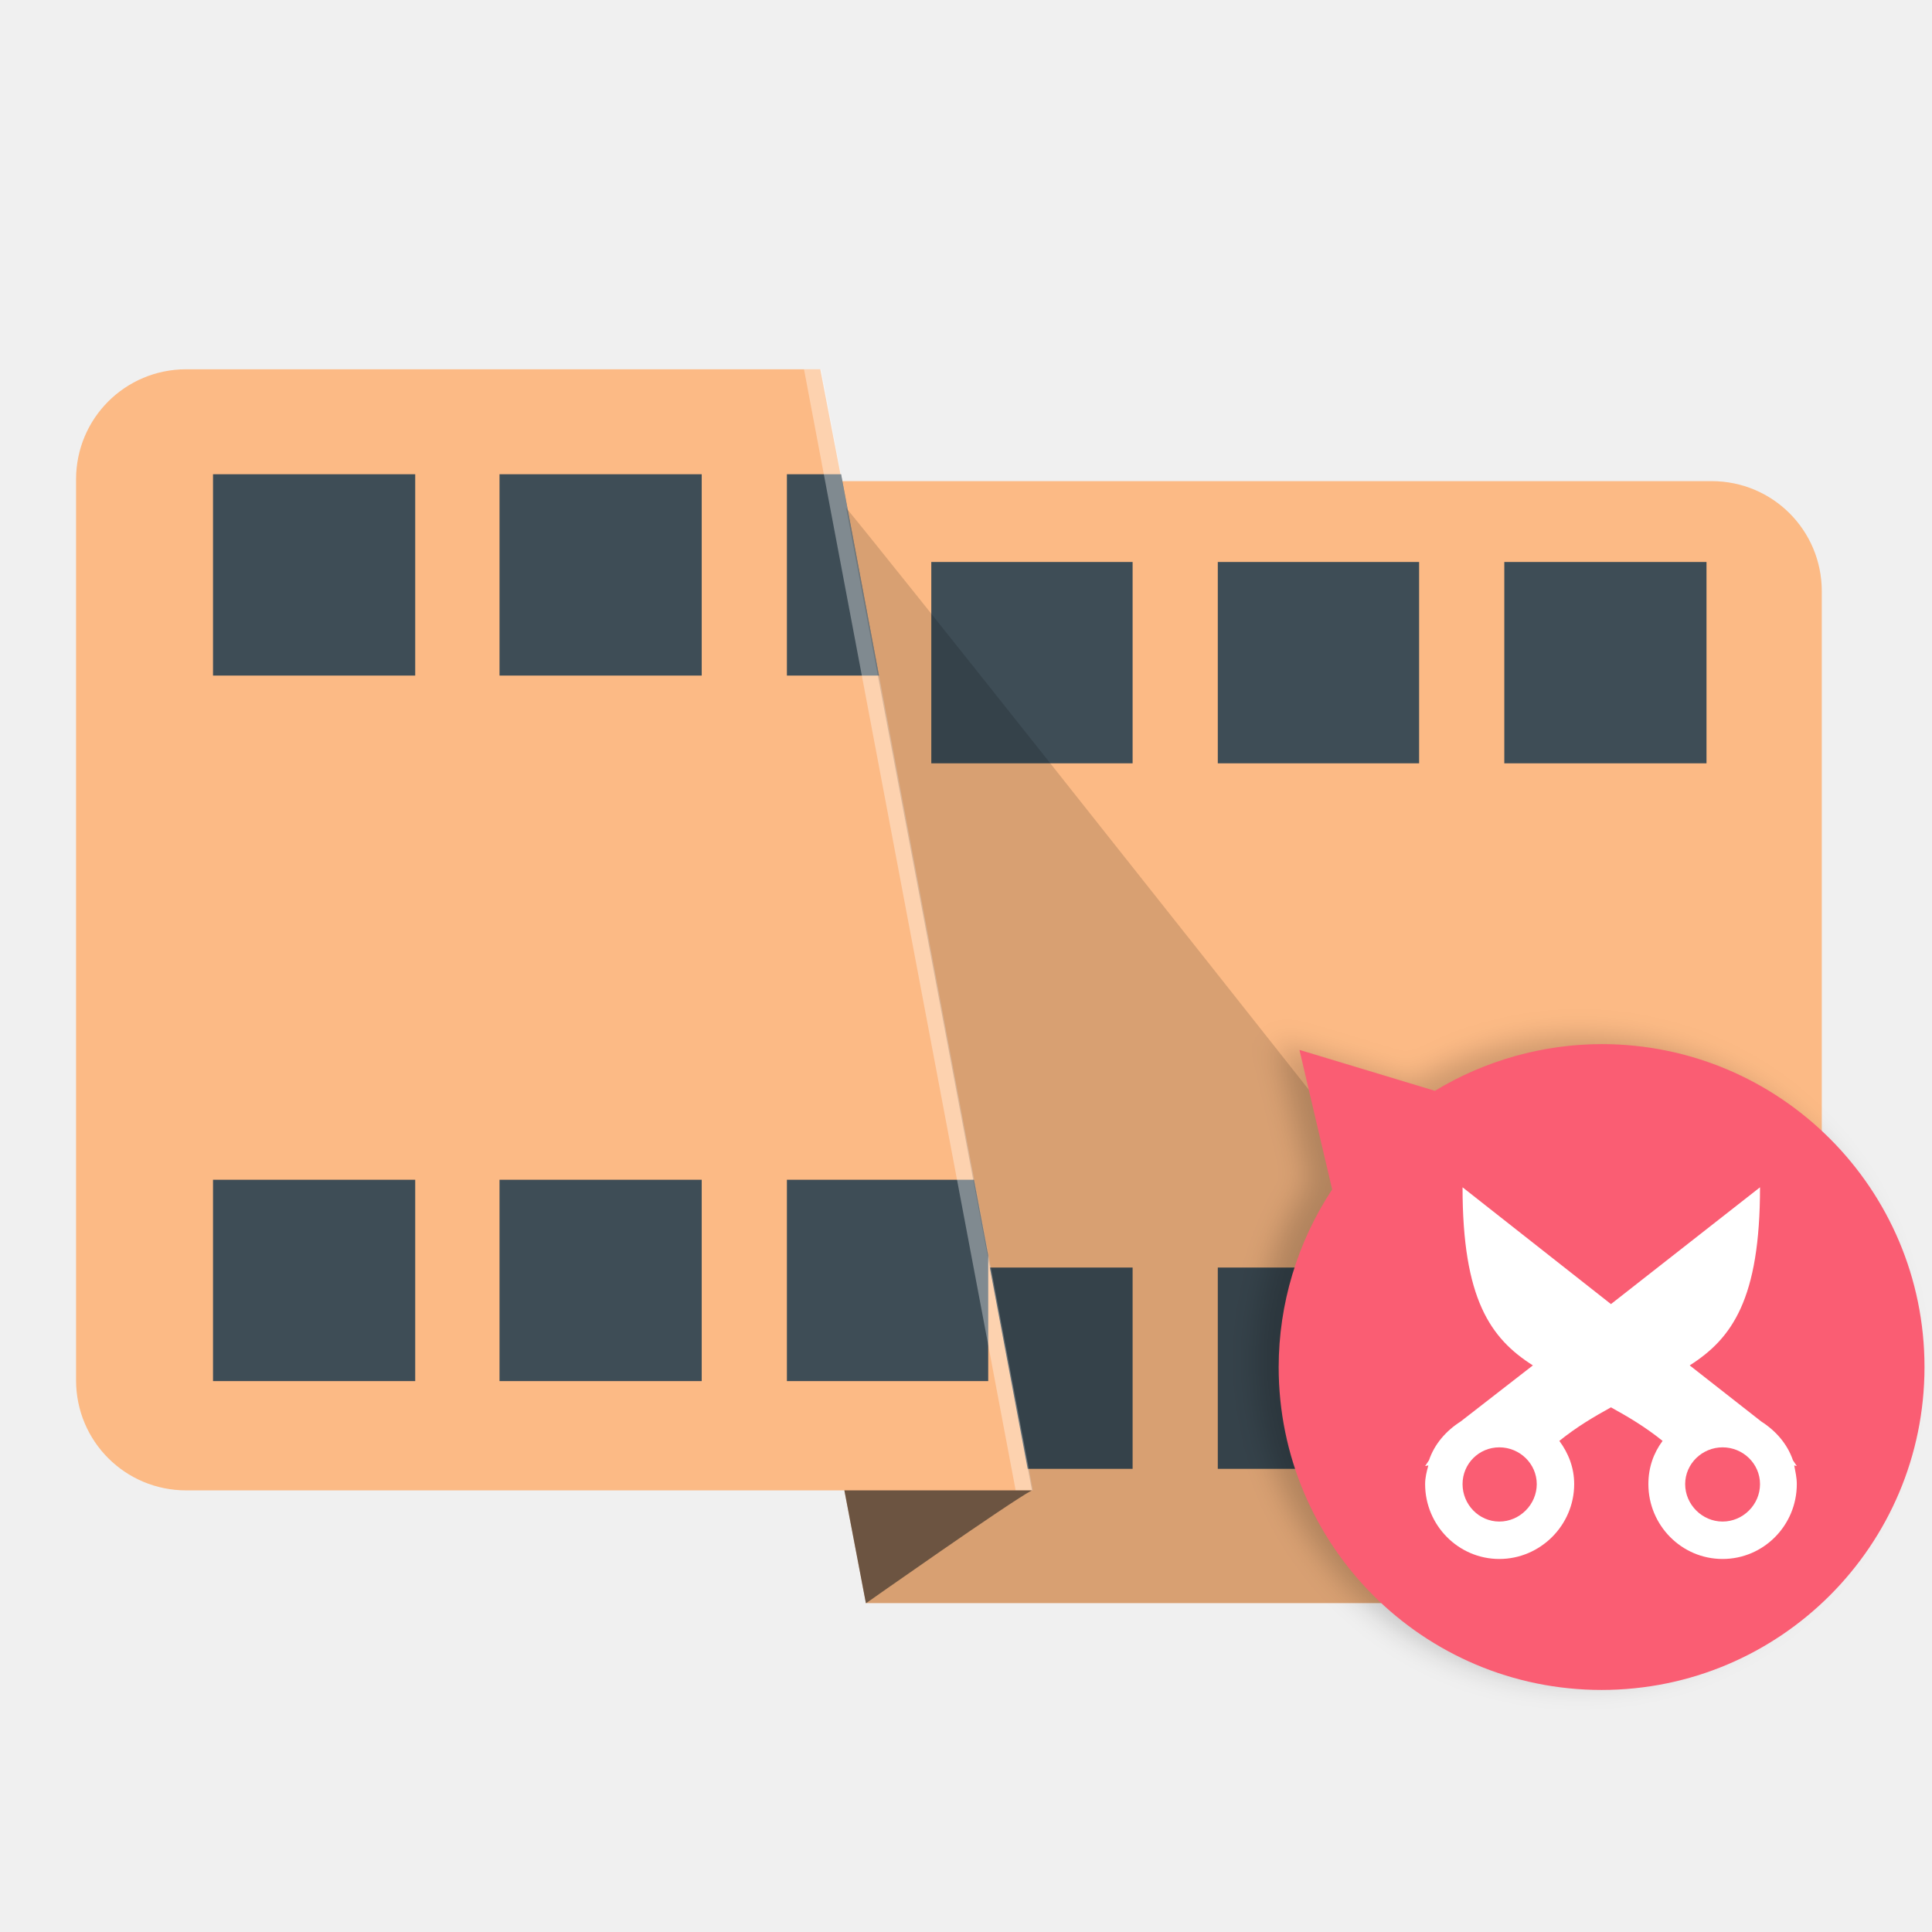
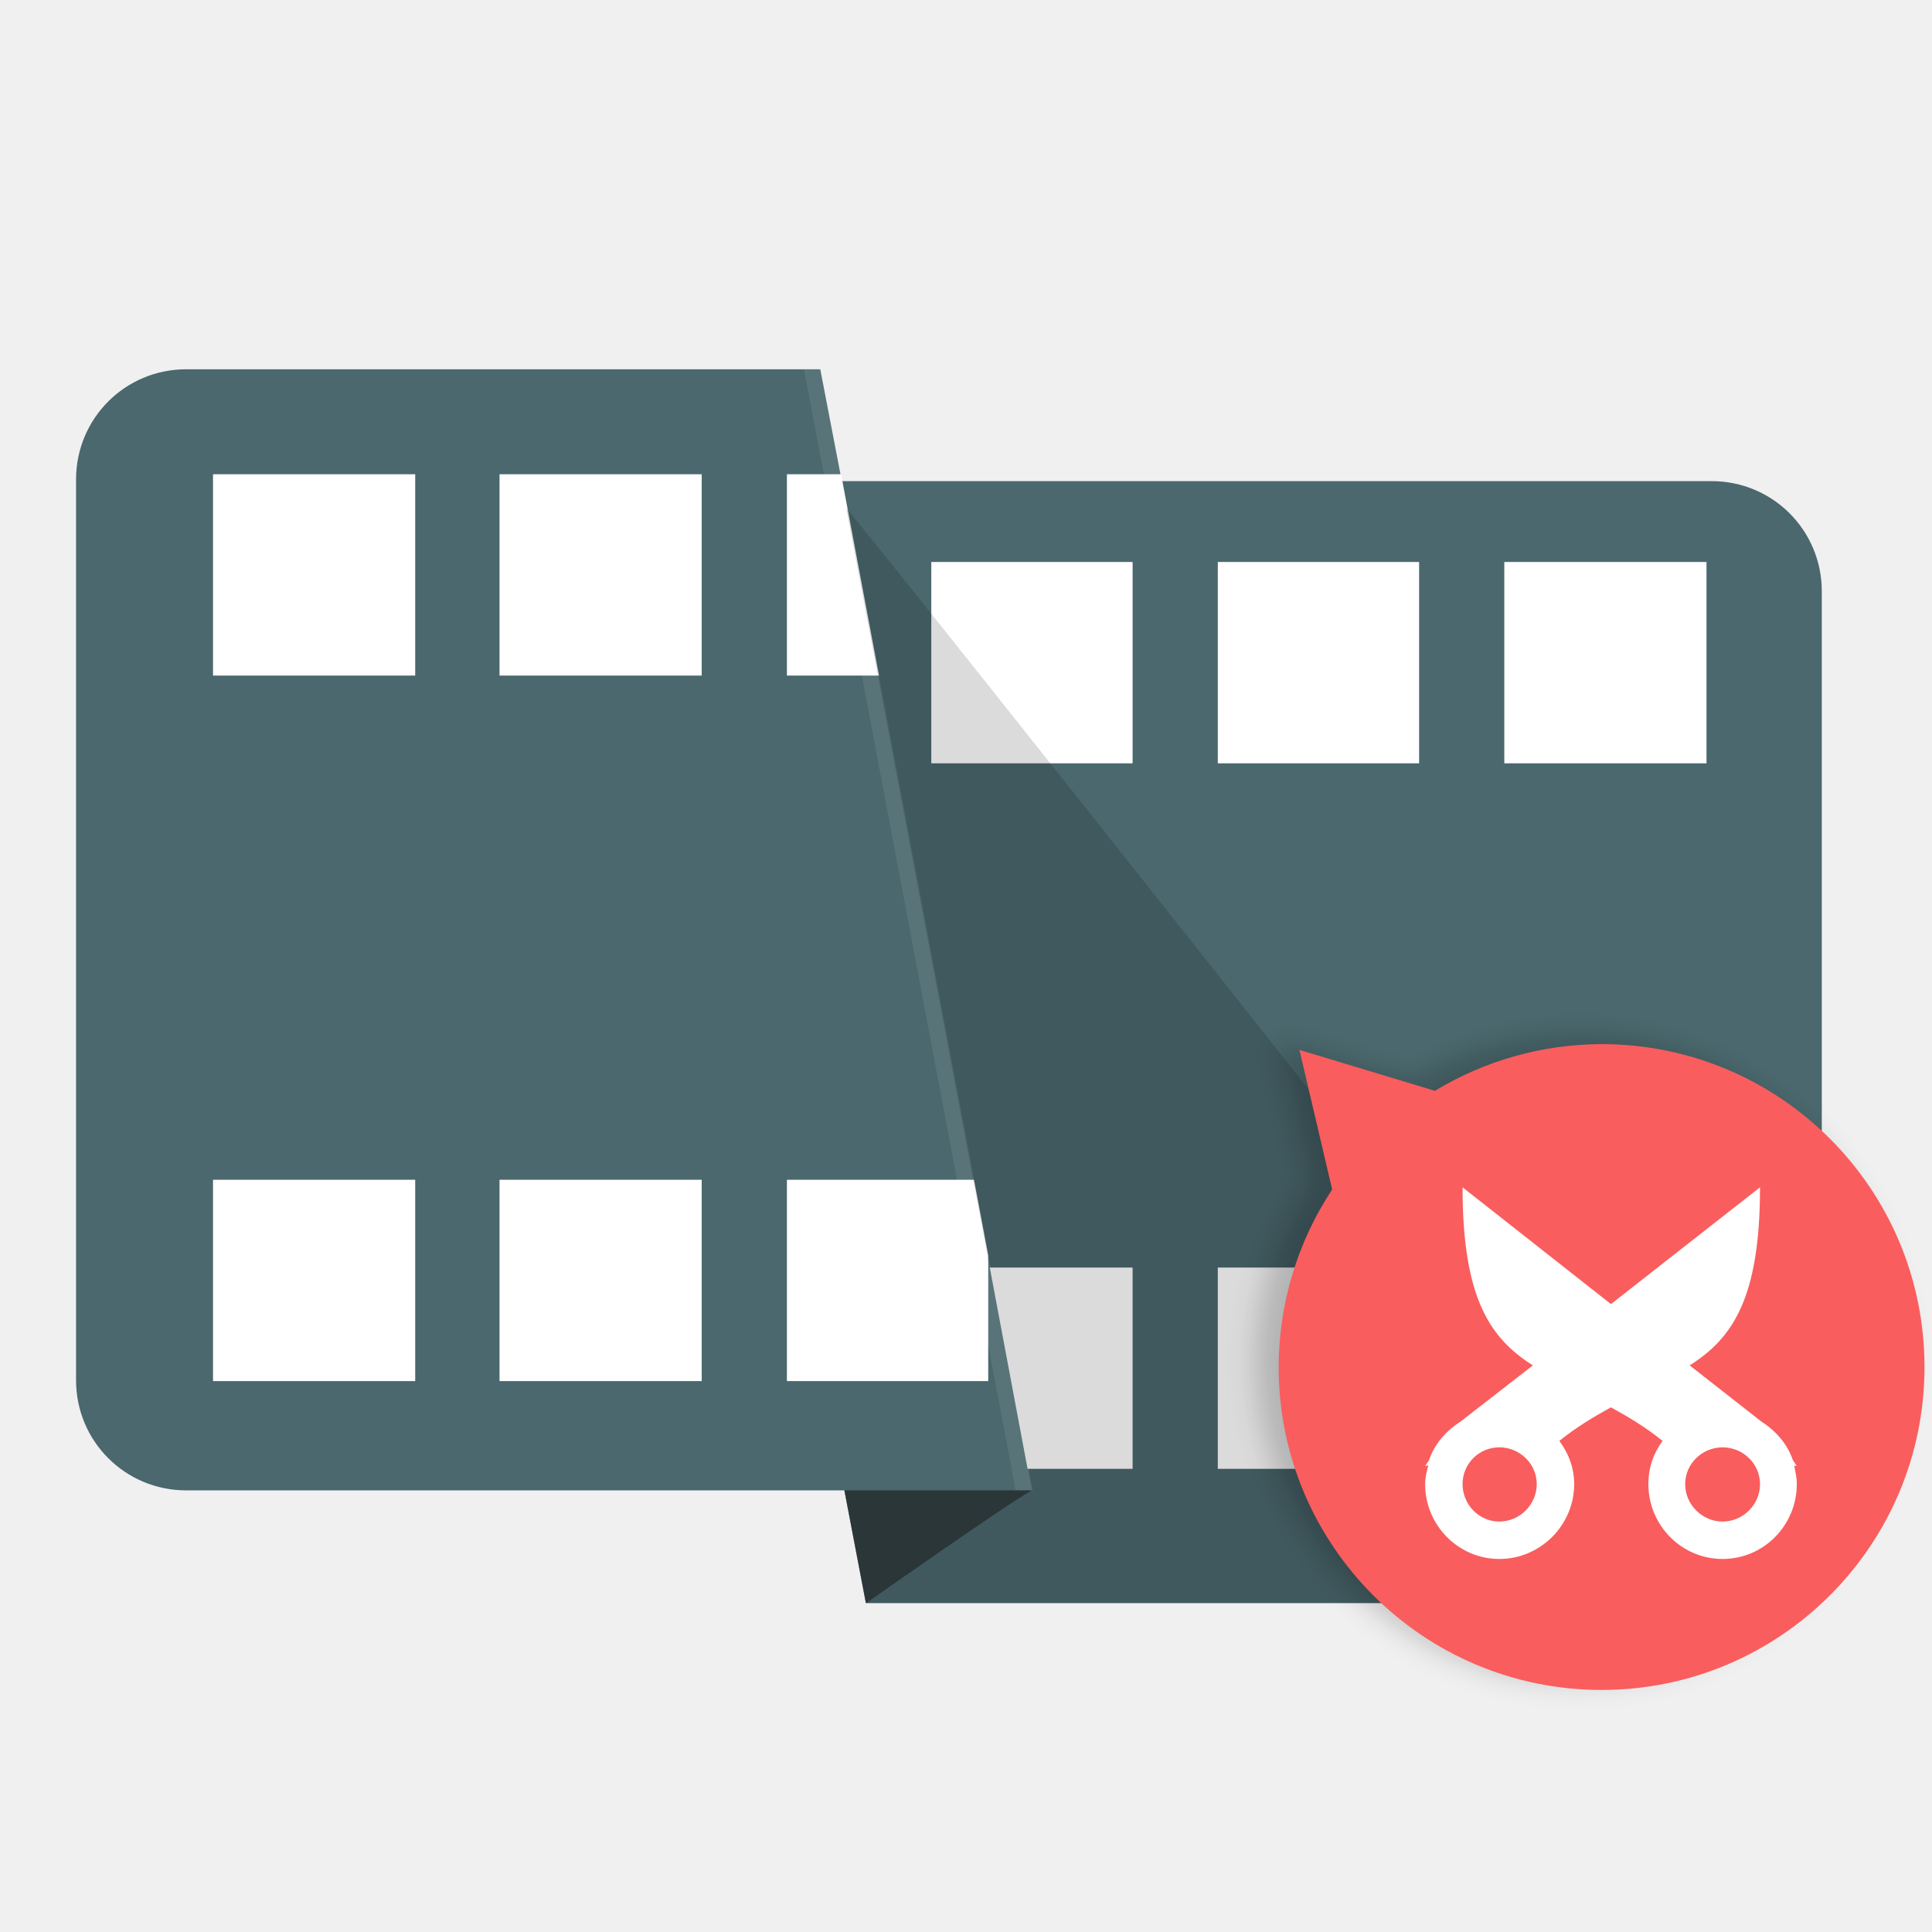
<svg xmlns="http://www.w3.org/2000/svg" viewBox="0 0 512 512" id="svg2" version="1.1" width="100%" height="100%">
  <defs id="defs4">
    <clipPath id="clipPath-242030370">
      <g transform="translate(0,-1004.362)" id="g7">
        <path d="m -24,13 c 0,1.105 -0.672,2 -1.5,2 -0.828,0 -1.5,-0.895 -1.5,-2 0,-1.105 0.672,-2 1.5,-2 0.828,0 1.5,0.895 1.5,2 z" transform="matrix(15.33333,0,0,11.5,415,878.8622)" style="fill:#1890d0" id="path9" />
      </g>
    </clipPath>
    <linearGradient id="linearGradient3166" gradientUnits="userSpaceOnUse" gradientTransform="matrix(0,-1,1,0,-1.5e-6,48)" x1="1" x2="47">
      <stop style="stop-color:#434343;stop-opacity:1" id="stop12" />
      <stop offset="1" style="stop-color:#4d4d4d;stop-opacity:1" id="stop14" />
    </linearGradient>
    <clipPath clipPathUnits="userSpaceOnUse" id="clipPath3881">
      <path id="path3883" d="m 101.157,18.144 7.676,0 7.676,0 7.676,0 7.676,40.746 -30.703,0 c -2.216,0 -4,-1.784 -4,-4 l 0,-32.746 c 0,-2.216 1.784,-4 4,-4 z" style="color:#000000;fill:#61b0ca;fill-opacity:1;fill-rule:evenodd;stroke:none;stroke-width:5;marker:none;visibility:visible;display:inline;overflow:visible;enable-background:accumulate" />
    </clipPath>
    <clipPath clipPathUnits="userSpaceOnUse" id="clipPath3887">
      <path style="color:#000000;fill:#2b0000;fill-opacity:1;fill-rule:evenodd;stroke:none;stroke-width:5;marker:none;visibility:visible;display:inline;overflow:visible;enable-background:accumulate" d="m 118.174,22.21 c 12.793,0 25.586,0 38.379,0 2.216,0 4,1.784 4,4 l 0,32.746 c 0,2.216 -1.784,4 -4,4 l -30.703,0 z" id="path3889" />
    </clipPath>
    <clipPath clipPathUnits="userSpaceOnUse" id="clipPath3910">
      <path id="path3912" d="m 120.562,27.834 c -2.021,0 -3.648,1.627 -3.648,3.648 l 0,29.841 c 0,2.021 1.627,3.648 3.648,3.648 l 21.804,0 0.713,3.734 28.017,0 c 2.021,0 3.648,-1.627 3.648,-3.648 l 0,-29.87 c 0,-2.021 -1.627,-3.648 -3.648,-3.648 l -28.815,0 -0.713,-3.705 -7.011,0 -6.983,0 -7.011,0 z" style="color:#000000;fill:#00a76e;fill-opacity:1;fill-rule:evenodd;stroke:none;stroke-width:5;marker:none;visibility:visible;display:inline;overflow:visible;enable-background:accumulate" />
    </clipPath>
    <clipPath clipPathUnits="userSpaceOnUse" id="clipPath3923">
      <path id="path3925" d="m 101.156,18.156 c -2.216,0 -4,1.784 -4,4 l 0,32.719 c 0,2.216 1.784,4 4,4 l 23.906,0 0.781,4.094 30.719,0 c 2.216,0 4,-1.784 4,-4 l 0,-32.75 c 0,-2.216 -1.784,-4 -4,-4 l -31.594,0 -0.781,-4.062 -7.688,0 -7.656,0 -7.688,0 z" style="color:#000000;fill:#00a76e;fill-opacity:1;fill-rule:evenodd;stroke:none;stroke-width:5;marker:none;visibility:visible;display:inline;overflow:visible;enable-background:accumulate" />
    </clipPath>
    <clipPath clipPathUnits="userSpaceOnUse" id="clipPath3934">
      <path id="path3936" d="m 101.156,18.156 c -2.216,0 -4,1.784 -4,4 l 0,32.719 c 0,2.216 1.784,4 4,4 l 23.906,0 0.781,4.094 30.719,0 c 2.216,0 4,-1.784 4,-4 l 0,-32.75 c 0,-2.216 -1.784,-4 -4,-4 l -31.594,0 -0.781,-4.062 -7.688,0 -7.656,0 -7.688,0 z" style="color:#000000;fill:#00a76e;fill-opacity:1;fill-rule:evenodd;stroke:none;stroke-width:5;marker:none;visibility:visible;display:inline;overflow:visible;enable-background:accumulate" />
    </clipPath>
    <filter style="color-interpolation-filters:sRGB" id="filter4172" x="-0.05" width="1.101" y="-0.05" height="1.101">
      <feGaussianBlur stdDeviation="3.594" id="feGaussianBlur4174" />
    </filter>
  </defs>
-   <path style="color:#000000;display:inline;overflow:visible;visibility:visible;fill:#fcba85;fill-opacity:1;fill-rule:evenodd;stroke:none;stroke-width:5;marker:none;enable-background:accumulate" d="m 49.342,97.864 c -16.169,0 -29.186,13.017 -29.186,29.186 l 0,238.729 c 0,16.169 13.017,29.186 29.186,29.186 l 174.429,0 5.7,29.87 224.136,0 c 16.169,0 29.186,-13.017 29.186,-29.186 l 0,-238.957 c 0,-16.169 -13.017,-29.186 -29.186,-29.186 l -230.521,0 -5.7,-29.642 -56.091,0 -55.863,0 -56.091,0 z" id="path3891" />
-   <path style="color:#000000;display:inline;overflow:visible;visibility:visible;fill:#3e4d56;fill-opacity:1;fill-rule:evenodd;stroke:none;stroke-width:5;marker:none;enable-background:accumulate" clip-path="url(#clipPath3887)" d="m 96.969,25.156 0,7.312 0.188,0 0,-7.312 -0.188,0 z m 31.25,0 0,7.312 7.312,0 0,-7.312 -7.312,0 z m 10.406,0 0,7.312 7.312,0 0,-7.312 -7.312,0 z m 10.406,0 0,7.312 7.344,0 0,-7.312 -7.344,0 z m -52.062,25.625 0,7.312 1.781,0 C 97.778,57.365 97.156,56.189 97.156,54.875 l 0,-4.094 -0.188,0 z m 33.375,0 1.375,7.312 3.812,0 0,-7.312 -5.188,0 z m 8.281,0 0,7.312 7.312,0 0,-7.312 -7.312,0 z m 10.406,0 0,7.312 7.344,0 0,-7.312 -7.344,0 z" id="rect3821" transform="matrix(7.296395,0,0,7.296395,-688.7342,-34.61137)" />
-   <path id="path3855" d="m 102.094,21.969 0,7.312 7.344,0 0,-7.312 -7.344,0 z m 10.406,0 0,7.312 7.344,0 0,-7.312 -7.344,0 z m 10.438,0 0,7.312 7.312,0 0,-7.312 -7.312,0 z m 10.406,0 0,7.312 7.312,0 0,-7.312 -7.312,0 z m 10.406,0 0,7.312 7.312,0 0,-7.312 -7.312,0 z m 10.406,0 0,7.312 7.344,0 0,-7.312 -7.344,0 z m -52.062,25.625 0,7.312 7.344,0 0,-7.312 -7.344,0 z m 10.406,0 0,7.312 7.344,0 0,-7.312 -7.344,0 z m 10.438,0 0,7.312 7.312,0 0,-7.312 -7.312,0 z m 10.406,0 0,7.312 7.312,0 0,-7.312 -7.312,0 z m 10.406,0 0,7.312 7.312,0 0,-7.312 -7.312,0 z m 10.406,0 0,7.312 7.344,0 0,-7.312 -7.344,0 z" style="color:#000000;display:inline;overflow:visible;visibility:visible;fill:#3e4d56;fill-opacity:1;fill-rule:evenodd;stroke:none;stroke-width:5;marker:none;enable-background:accumulate" clip-path="url(#clipPath3881)" transform="matrix(7.296395,0,0,7.296395,-688.467,-34.61137)" />
-   <path style="color:#000000;display:inline;overflow:visible;visibility:visible;fill:#ffffff;fill-opacity:0.343;fill-rule:evenodd;stroke:none;stroke-width:5;marker:none;enable-background:accumulate" d="m 213.069,97.864 56.091,297.1 4.56,0 -56.091,-297.1 -4.56,0 z" id="path3899" />
+   <path style="color:#000000;display:inline;overflow:visible;visibility:visible;fill:#4a686d;fill-opacity:1;fill-rule:evenodd;stroke:none;stroke-width:5;marker:none;enable-background:accumulate" d="m 49.342,97.864 c -16.169,0 -29.186,13.017 -29.186,29.186 l 0,238.729 c 0,16.169 13.017,29.186 29.186,29.186 l 174.429,0 5.7,29.87 224.136,0 c 16.169,0 29.186,-13.017 29.186,-29.186 l 0,-238.957 c 0,-16.169 -13.017,-29.186 -29.186,-29.186 l -230.521,0 -5.7,-29.642 -56.091,0 -55.863,0 -56.091,0 z" id="path3891" />
+   <path style="color:#000000;display:inline;overflow:visible;visibility:visible;fill:#ffffff;fill-opacity:1;fill-rule:evenodd;stroke:none;stroke-width:5;marker:none;enable-background:accumulate" clip-path="url(#clipPath3887)" d="m 96.969,25.156 0,7.312 0.188,0 0,-7.312 -0.188,0 z m 31.25,0 0,7.312 7.312,0 0,-7.312 -7.312,0 z m 10.406,0 0,7.312 7.312,0 0,-7.312 -7.312,0 z m 10.406,0 0,7.312 7.344,0 0,-7.312 -7.344,0 z m -52.062,25.625 0,7.312 1.781,0 C 97.778,57.365 97.156,56.189 97.156,54.875 l 0,-4.094 -0.188,0 z m 33.375,0 1.375,7.312 3.812,0 0,-7.312 -5.188,0 z m 8.281,0 0,7.312 7.312,0 0,-7.312 -7.312,0 z m 10.406,0 0,7.312 7.344,0 0,-7.312 -7.344,0 z" id="rect3821" transform="matrix(7.296395,0,0,7.296395,-688.7342,-34.61137)" />
+   <path id="path3855" d="m 102.094,21.969 0,7.312 7.344,0 0,-7.312 -7.344,0 z m 10.406,0 0,7.312 7.344,0 0,-7.312 -7.344,0 z m 10.438,0 0,7.312 7.312,0 0,-7.312 -7.312,0 z m 10.406,0 0,7.312 7.312,0 0,-7.312 -7.312,0 z m 10.406,0 0,7.312 7.312,0 0,-7.312 -7.312,0 z m 10.406,0 0,7.312 7.344,0 0,-7.312 -7.344,0 z m -52.062,25.625 0,7.312 7.344,0 0,-7.312 -7.344,0 z m 10.406,0 0,7.312 7.344,0 0,-7.312 -7.344,0 z m 10.438,0 0,7.312 7.312,0 0,-7.312 -7.312,0 z m 10.406,0 0,7.312 7.312,0 0,-7.312 -7.312,0 z m 10.406,0 0,7.312 7.312,0 0,-7.312 -7.312,0 z m 10.406,0 0,7.312 7.344,0 0,-7.312 -7.344,0 z" style="color:#000000;display:inline;overflow:visible;visibility:visible;fill:#ffffff;fill-opacity:1;fill-rule:evenodd;stroke:none;stroke-width:5;marker:none;enable-background:accumulate" clip-path="url(#clipPath3881)" transform="matrix(7.296395,0,0,7.296395,-688.467,-34.61137)" />
+   <path style="color:#000000;display:inline;overflow:visible;visibility:visible;fill:#ffffff;fill-opacity:0.079;fill-rule:evenodd;stroke:none;stroke-width:5;marker:none;enable-background:accumulate" d="m 213.069,97.864 56.091,297.1 4.56,0 -56.091,-297.1 -4.56,0 z" id="path3899" />
  <path style="fill:#000000;fill-opacity:0.144;stroke:none" clip-path="url(#clipPath3923)" d="m 125.125,23.188 6.75,35.688 -17.594,0 -3.156,11.5 50,-1.75 c 0,0 -31.995,-40.574 -36,-45.438 z" id="path3919" transform="matrix(7.296395,0,0,7.296395,-688.7342,-34.61137)" />
  <path style="fill:#1d1d1d;fill-opacity:0.572;stroke:none" clip-path="url(#clipPath3934)" d="M 125,58.875 125.812,63 c 0,0 5.281,-3.719 6.062,-4.125 l -6.875,0 z" id="path3930" transform="matrix(7.296395,0,0,7.296395,-688.7342,-34.61137)" />
  <path id="path4162" d="m 418.438,274.701 a 85.575,85.575 0 0 0 -44.168,12.379 l -35.902,-10.844 8.67,36.98 a 85.575,85.575 0 0 0 -14.176,47.059 85.575,85.575 0 0 0 85.576,85.576 85.575,85.575 0 0 0 85.574,-85.576 85.575,85.575 0 0 0 -85.574,-85.574 z" style="fill:#000000;fill-opacity:0.181;fill-rule:evenodd;stroke:none;filter:url(#filter4172)" />
-   <path style="fill:#fa5d73;fill-opacity:1;fill-rule:evenodd;stroke:none" d="M 424.438 276.701 A 85.575 85.575 0 0 0 380.27 289.08 L 344.367 278.236 L 353.037 315.217 A 85.575 85.575 0 0 0 338.861 362.275 A 85.575 85.575 0 0 0 424.438 447.852 A 85.575 85.575 0 0 0 510.012 362.275 A 85.575 85.575 0 0 0 424.438 276.701 z " id="path3904" />
+   <path style="fill:#fa5d5d;fill-opacity:1;fill-rule:evenodd;stroke:none" d="M 424.438 276.701 A 85.575 85.575 0 0 0 380.27 289.08 L 344.367 278.236 L 353.037 315.217 A 85.575 85.575 0 0 0 338.861 362.275 A 85.575 85.575 0 0 0 424.438 447.852 A 85.575 85.575 0 0 0 510.012 362.275 A 85.575 85.575 0 0 0 424.438 276.701 z " id="path3904" />
  <path style="fill:#ffffff;fill-opacity:1;fill-rule:nonzero;stroke:none" d="m 387.591,314.646 c 0,29.55 7.354,40.029 18.639,47.197 l -19.152,14.877 c -3.847,2.457 -6.902,5.921 -8.379,10.26 l -1.026,1.539 0.855,-0.171 c -0.449,1.647 -0.855,3.208 -0.855,4.959 0,10.884 8.787,19.837 19.665,19.837 10.884,0 19.836,-8.958 19.836,-19.837 0,-4.378 -1.52,-8.185 -3.933,-11.457 4.712,-3.799 9.273,-6.451 13.68,-8.892 4.428,2.447 8.944,5.077 13.68,8.892 -2.413,3.25 -3.762,7.08 -3.762,11.457 0,10.901 8.781,19.837 19.665,19.837 10.901,0 19.666,-8.931 19.666,-19.837 0,-1.773 -0.383,-3.334 -0.684,-4.959 l 0.684,0.171 -1.026,-1.539 c -1.477,-4.317 -4.527,-7.803 -8.379,-10.26 l -18.981,-14.877 c 11.285,-7.165 18.639,-17.647 18.639,-47.197 l -39.502,30.952 -39.331,-30.952 z m 9.747,68.915 c 5.406,0 9.918,4.341 9.918,9.747 0,5.406 -4.512,9.918 -9.918,9.918 -5.406,0 -9.747,-4.512 -9.747,-9.918 0,-5.407 4.341,-9.747 9.747,-9.747 z m 59.167,0 c 5.428,0 9.918,4.341 9.918,9.747 0,5.428 -4.49,9.918 -9.918,9.918 -5.406,0 -9.918,-4.49 -9.918,-9.918 0,-5.407 4.512,-9.747 9.918,-9.747 z" id="path64" />
</svg>
